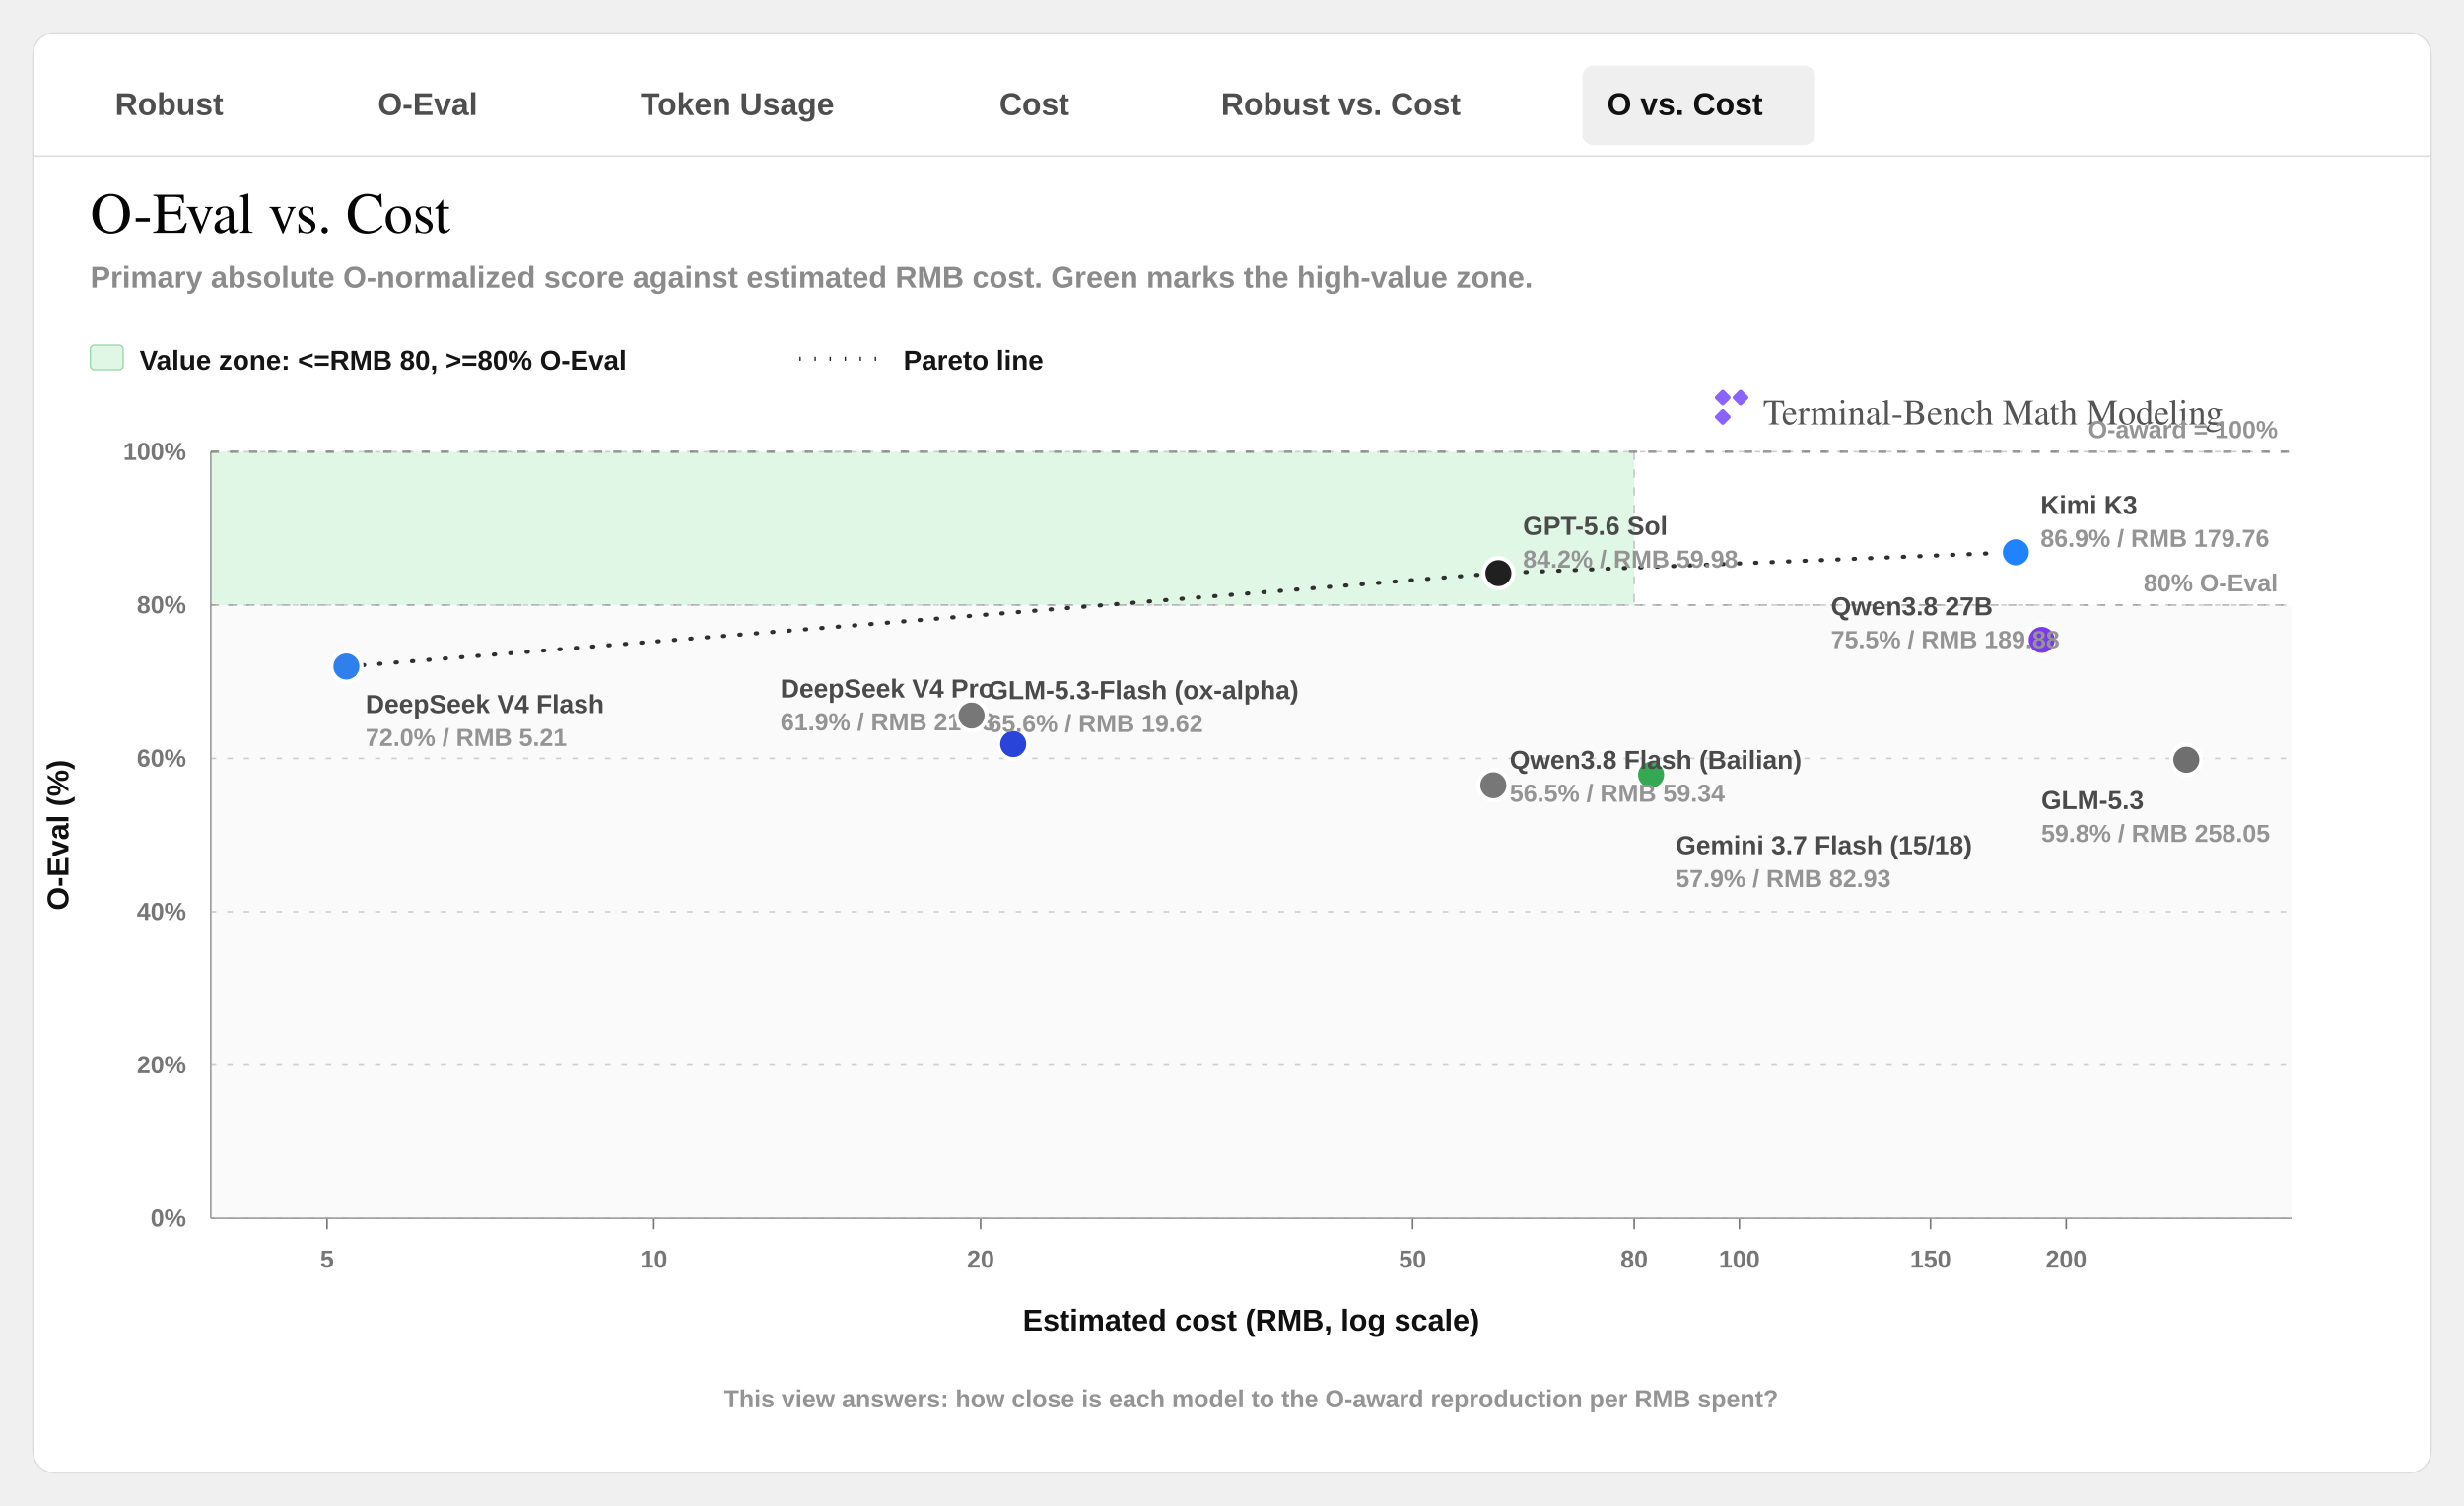
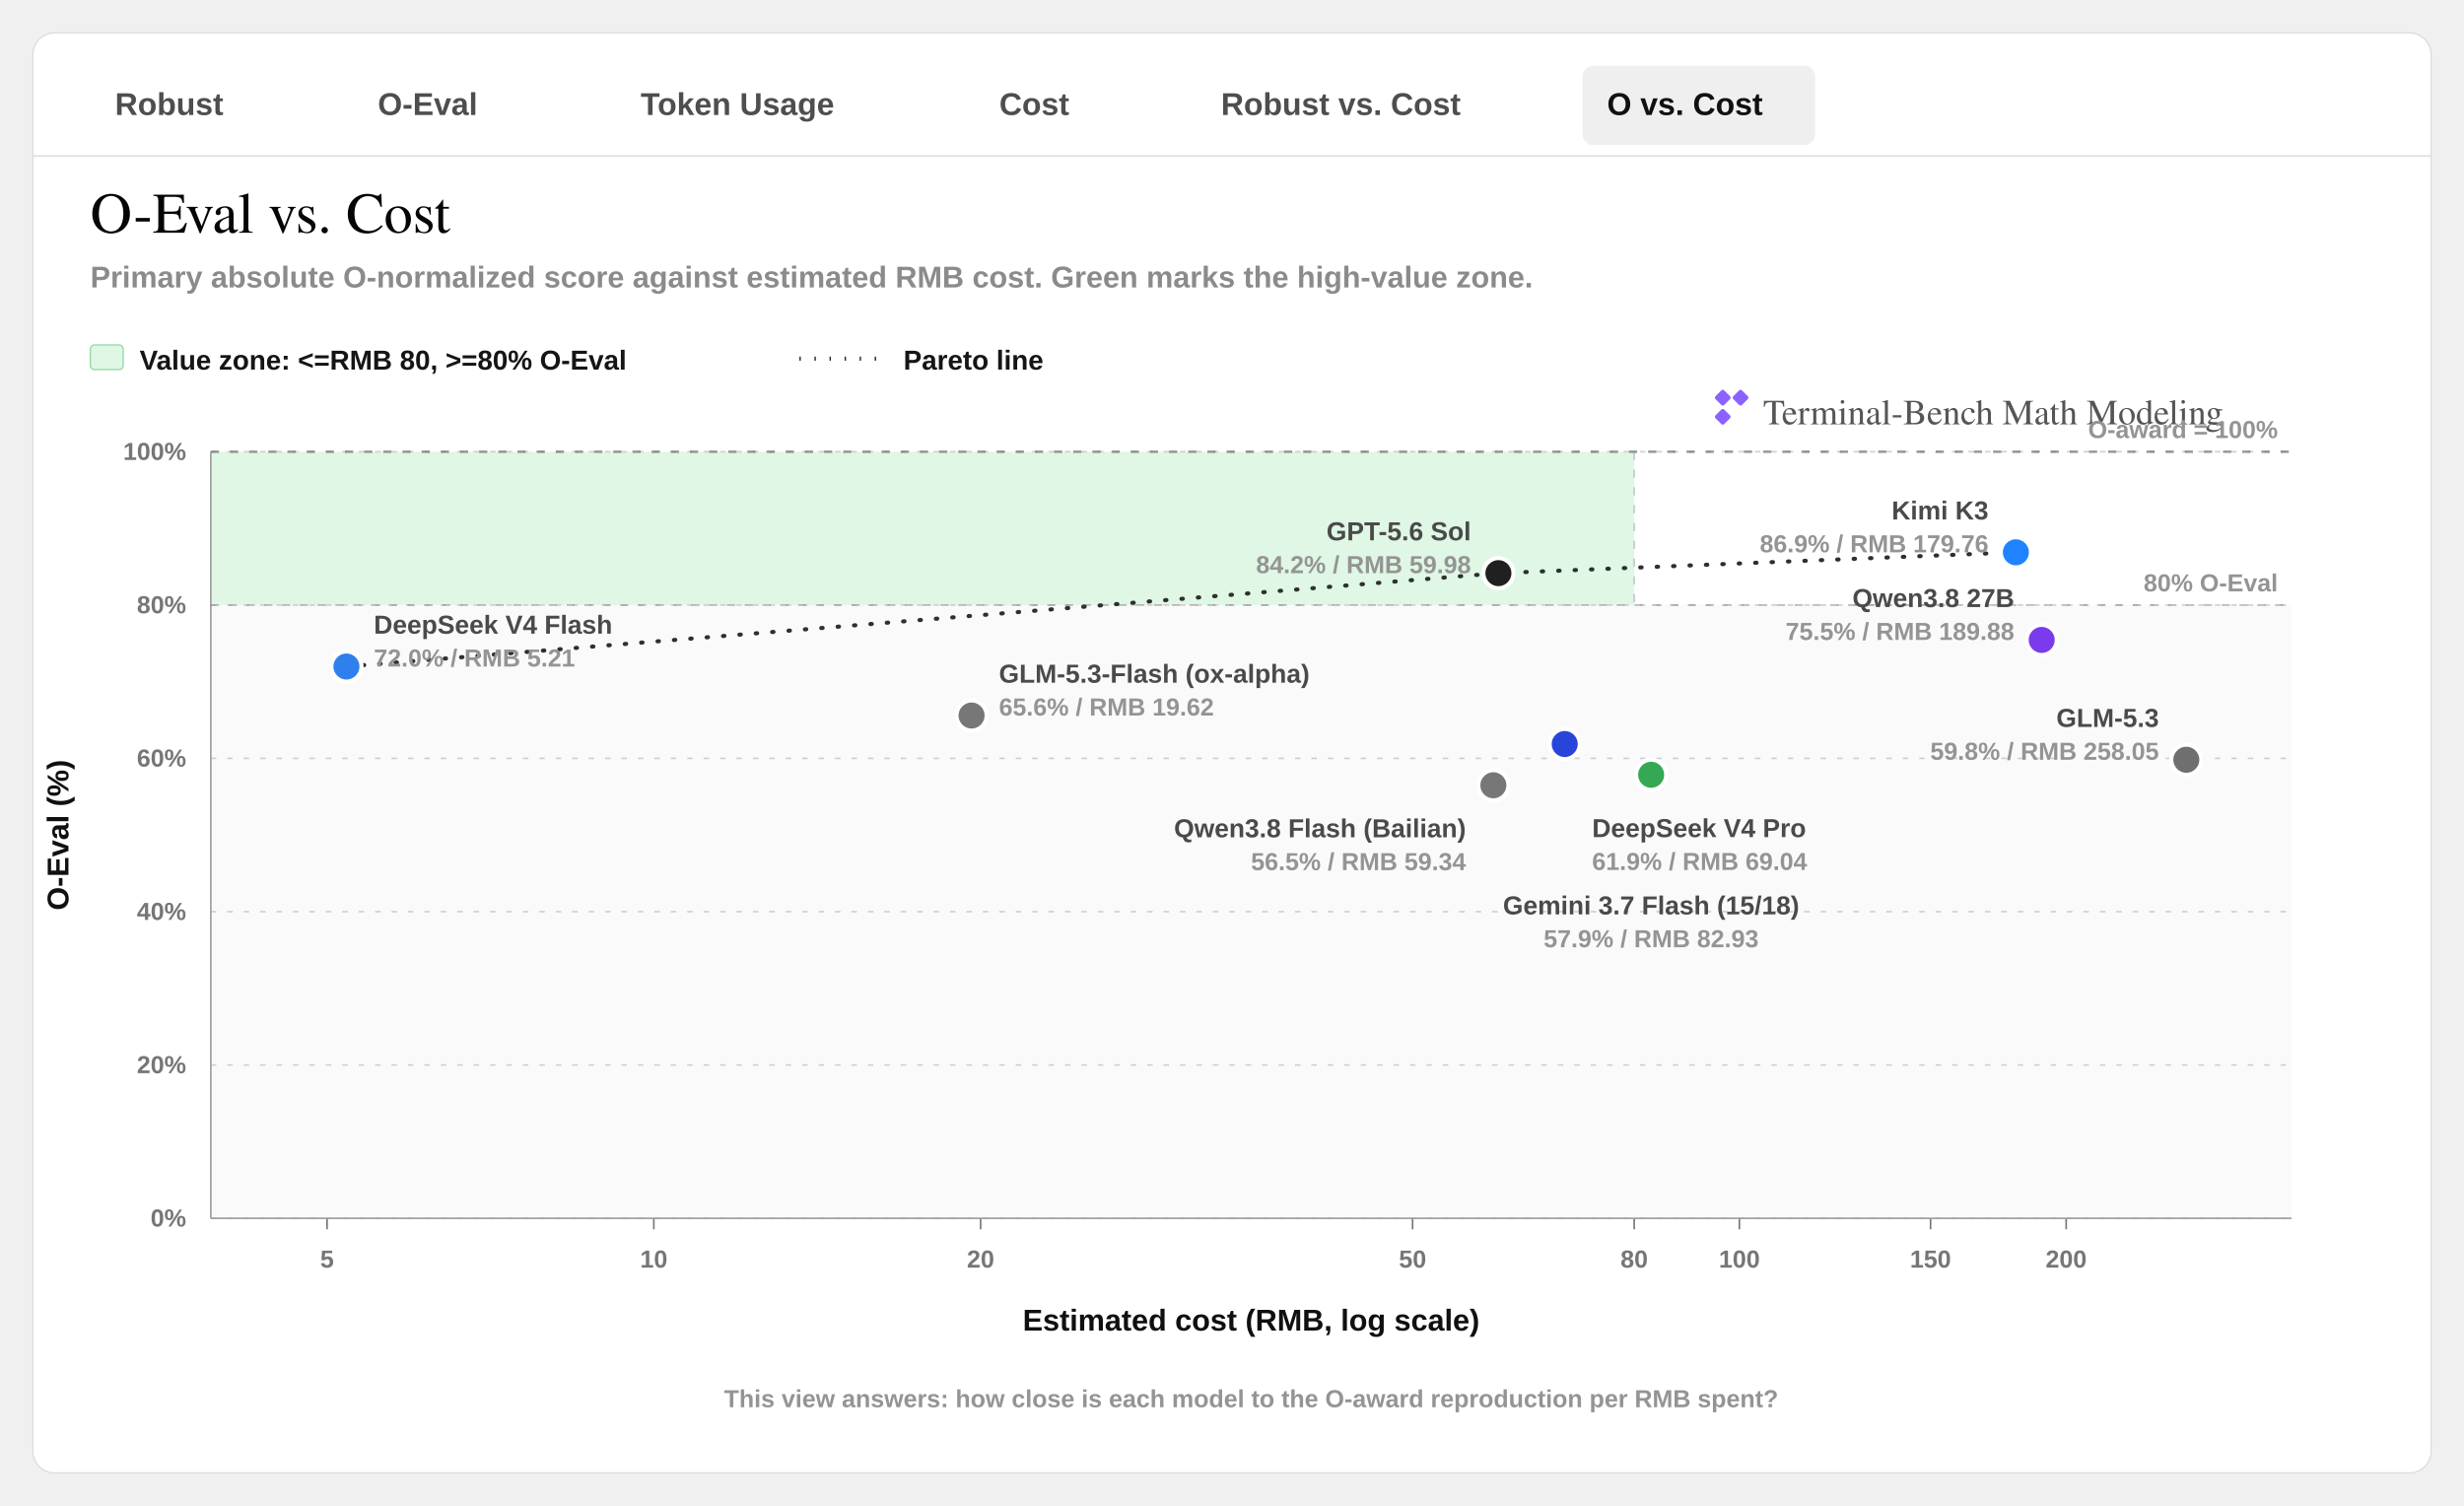
<svg xmlns="http://www.w3.org/2000/svg" width="1800" height="1100" viewBox="0 0 1800 1100" role="img">
  <style>
      .title { font-family: Georgia, Times, serif; font-size: 42px; fill: #050505; }
      .subtitle { font-family: Arial, Helvetica, sans-serif; font-size: 22px; fill: #8b8b8b; font-weight: 650; }
      .tab { font-family: Arial, Helvetica, sans-serif; font-size: 23px; fill: #4e4e4e; font-weight: 760; }
      .tab-active { fill: #111111; }
      .axis { font-family: Arial, Helvetica, sans-serif; font-size: 18px; fill: #767676; font-weight: 600; }
      .axis-title { font-family: Arial, Helvetica, sans-serif; font-size: 22px; fill: #101010; font-weight: 720; }
      .legend { font-family: Arial, Helvetica, sans-serif; font-size: 20px; fill: #151515; font-weight: 680; }
      .x-label { font-family: Arial, Helvetica, sans-serif; font-size: 18px; fill: #151515; font-weight: 650; }
      .bar-label { font-family: Arial, Helvetica, sans-serif; font-size: 22px; fill: #ffffff; font-weight: 800; }
      .top-label { font-family: Arial, Helvetica, sans-serif; font-size: 19px; fill: #939393; font-weight: 750; }
      .small-note { font-family: Arial, Helvetica, sans-serif; font-size: 18px; fill: #949494; font-weight: 650; }
      .point-label { font-family: Arial, Helvetica, sans-serif; font-size: 19px; fill: #4a4a4a; font-weight: 700; }
      .brand { font-family: Georgia, Times, serif; font-size: 26px; fill: #555555; }
    </style>
  <rect x="24.00" y="24.00" width="1752.00" height="1052.00" fill="#ffffff" stroke="#dddddd" rx="16.00" />
  <text x="84.00" y="84.00" text-anchor="start" class="tab">Robust</text>
  <text x="276.00" y="84.00" text-anchor="start" class="tab">O-Eval</text>
  <text x="468.00" y="84.00" text-anchor="start" class="tab">Token Usage</text>
  <text x="730.00" y="84.00" text-anchor="start" class="tab">Cost</text>
  <text x="892.00" y="84.00" text-anchor="start" class="tab">Robust vs. Cost</text>
  <rect x="1156.00" y="48.00" width="170.00" height="58.00" fill="#efefef" rx="8.00" />
  <text x="1174.00" y="84.00" text-anchor="start" class="tab tab-active">O vs. Cost</text>
  <line x1="24.00" y1="114.00" x2="1776.00" y2="114.00" stroke="#dddddd" stroke-width="1.20" />
  <text x="66.00" y="170.00" text-anchor="start" class="title">O-Eval vs. Cost</text>
  <text x="66.00" y="210.00" text-anchor="start" class="subtitle">Primary absolute O-normalized score against estimated RMB cost. Green marks the high-value zone.</text>
  <rect x="66.00" y="252.00" width="24.00" height="18.00" fill="#dff7e4" stroke="#98d9a5" rx="3.00" />
  <text x="102.00" y="270.00" text-anchor="start" class="legend">Value zone: &lt;=RMB 80, &gt;=80% O-Eval</text>
  <line x1="584.00" y1="262.00" x2="644.00" y2="262.00" stroke="#222222" stroke-width="3.00" stroke-dasharray="1 10" />
  <text x="660.00" y="270.00" text-anchor="start" class="legend">Pareto line</text>
  <rect x="1254.00" y="286.00" width="9" height="9" rx="1.5" fill="#8a63ff" transform="rotate(-45 1258.50 290.50)" />
  <rect x="1267.00" y="286.00" width="9" height="9" rx="1.5" fill="#8a63ff" transform="rotate(-45 1271.50 290.50)" />
  <rect x="1254.00" y="300.00" width="9" height="9" rx="1.5" fill="#8a63ff" transform="rotate(-45 1258.50 304.50)" />
  <text x="1288.00" y="310.00" text-anchor="start" class="brand">Terminal-Bench Math Modeling</text>
  <rect x="154.00" y="330.00" width="1039.81" height="112.00" fill="#dff7e4" />
  <line x1="1193.81" y1="330.00" x2="1193.81" y2="890.00" stroke="#9ca3af" stroke-width="1.20" stroke-dasharray="6 7" opacity="0.550" />
  <rect x="154.00" y="442.00" width="1520.00" height="448.00" fill="#fafafa" />
  <line x1="154.00" y1="890.00" x2="1674.00" y2="890.00" stroke="#cfcfcf" stroke-width="1.20" stroke-dasharray="4 8" />
  <text x="136.00" y="896.00" text-anchor="end" class="axis">0%</text>
  <line x1="154.00" y1="778.00" x2="1674.00" y2="778.00" stroke="#cfcfcf" stroke-width="1.20" stroke-dasharray="4 8" />
  <text x="136.00" y="784.00" text-anchor="end" class="axis">20%</text>
  <line x1="154.00" y1="666.00" x2="1674.00" y2="666.00" stroke="#cfcfcf" stroke-width="1.20" stroke-dasharray="4 8" />
  <text x="136.00" y="672.00" text-anchor="end" class="axis">40%</text>
  <line x1="154.00" y1="554.00" x2="1674.00" y2="554.00" stroke="#cfcfcf" stroke-width="1.20" stroke-dasharray="4 8" />
  <text x="136.00" y="560.00" text-anchor="end" class="axis">60%</text>
  <line x1="154.00" y1="442.00" x2="1674.00" y2="442.00" stroke="#cfcfcf" stroke-width="1.20" stroke-dasharray="4 8" />
  <text x="136.00" y="448.00" text-anchor="end" class="axis">80%</text>
  <line x1="154.00" y1="330.00" x2="1674.00" y2="330.00" stroke="#cfcfcf" stroke-width="1.20" stroke-dasharray="4 8" />
  <text x="136.00" y="336.00" text-anchor="end" class="axis">100%</text>
  <line x1="238.91" y1="890.00" x2="238.91" y2="898.00" stroke="#777777" stroke-width="1.20" />
  <text x="238.91" y="926.00" text-anchor="middle" class="axis">5</text>
  <line x1="477.63" y1="890.00" x2="477.63" y2="898.00" stroke="#777777" stroke-width="1.20" />
  <text x="477.63" y="926.00" text-anchor="middle" class="axis">10</text>
  <line x1="716.36" y1="890.00" x2="716.36" y2="898.00" stroke="#777777" stroke-width="1.20" />
  <text x="716.36" y="926.00" text-anchor="middle" class="axis">20</text>
  <line x1="1031.93" y1="890.00" x2="1031.93" y2="898.00" stroke="#777777" stroke-width="1.20" />
  <text x="1031.93" y="926.00" text-anchor="middle" class="axis">50</text>
  <line x1="1193.81" y1="890.00" x2="1193.81" y2="898.00" stroke="#777777" stroke-width="1.20" />
  <text x="1193.81" y="926.00" text-anchor="middle" class="axis">80</text>
  <line x1="1270.66" y1="890.00" x2="1270.66" y2="898.00" stroke="#777777" stroke-width="1.20" />
  <text x="1270.66" y="926.00" text-anchor="middle" class="axis">100</text>
  <line x1="1410.30" y1="890.00" x2="1410.30" y2="898.00" stroke="#777777" stroke-width="1.20" />
  <text x="1410.30" y="926.00" text-anchor="middle" class="axis">150</text>
  <line x1="1509.38" y1="890.00" x2="1509.38" y2="898.00" stroke="#777777" stroke-width="1.20" />
  <text x="1509.38" y="926.00" text-anchor="middle" class="axis">200</text>
  <line x1="154.00" y1="890.00" x2="1674.00" y2="890.00" stroke="#9e9e9e" stroke-width="1.20" />
  <line x1="154.00" y1="330.00" x2="154.00" y2="890.00" stroke="#9e9e9e" stroke-width="1.20" />
  <text x="914.00" y="972.00" text-anchor="middle" class="axis-title">Estimated cost (RMB, log scale)</text>
  <text x="50.00" y="610.00" text-anchor="middle" class="axis-title" transform="rotate(-90 50.00 610.00)">O-Eval (%)</text>
  <line x1="154.00" y1="442.00" x2="1674.00" y2="442.00" stroke="#808080" stroke-width="1.20" stroke-dasharray="6 7" opacity="0.550" />
  <line x1="154.00" y1="330.00" x2="1674.00" y2="330.00" stroke="#777777" stroke-width="1.80" stroke-dasharray="6 8" opacity="0.750" />
  <text x="1664.00" y="320.00" text-anchor="end" class="small-note">O-award = 100%</text>
  <text x="1664.00" y="432.00" text-anchor="end" class="small-note">80% O-Eval</text>
  <path d="M 253.08 486.91 L 1094.61 418.70 L 1472.63 403.47" fill="none" stroke="#2f2f2f" stroke-width="3.00" stroke-dasharray="1 11" stroke-linecap="round" />
  <circle cx="253.08" cy="486.91" r="11.00" fill="#2f80ed" stroke="#ffffff" stroke-width="3.00" />
-   <text x="267.08" y="520.91" text-anchor="start" class="point-label">DeepSeek V4 Flash</text>
-   <text x="267.08" y="544.91" text-anchor="start" class="small-note">72.0% / RMB 5.21</text>
-   <circle cx="740.14" cy="543.53" r="11.00" fill="#2945d9" stroke="#ffffff" stroke-width="3.00" />
-   <text x="570.14" y="509.53" text-anchor="start" class="point-label">DeepSeek V4 Pro</text>
-   <text x="570.14" y="533.53" text-anchor="start" class="small-note">61.9% / RMB 21.43</text>
+   <text x="273.08" y="462.91" text-anchor="start" class="point-label">DeepSeek V4 Flash</text>
+   <text x="273.08" y="486.91" text-anchor="start" class="small-note">72.0% / RMB 5.21</text>
+   <circle cx="1143.06" cy="543.53" r="11.00" fill="#2945d9" stroke="#ffffff" stroke-width="3.00" />
+   <text x="1163.06" y="611.53" text-anchor="start" class="point-label">DeepSeek V4 Pro</text>
+   <text x="1163.06" y="635.53" text-anchor="start" class="small-note">61.9% / RMB 69.04</text>
  <circle cx="1597.15" cy="555.01" r="11.00" fill="#6f6f6f" stroke="#ffffff" stroke-width="3.00" />
-   <text x="1491.15" y="591.01" text-anchor="start" class="point-label">GLM-5.3</text>
-   <text x="1491.15" y="615.01" text-anchor="start" class="small-note">59.8% / RMB 258.05</text>
+   <text x="1577.15" y="531.01" text-anchor="end" class="point-label">GLM-5.3</text>
+   <text x="1577.15" y="555.01" text-anchor="end" class="small-note">59.8% / RMB 258.05</text>
  <circle cx="1094.61" cy="418.70" r="11.00" fill="#202020" stroke="#ffffff" stroke-width="3.00" />
-   <text x="1112.61" y="390.70" text-anchor="start" class="point-label">GPT-5.6 Sol</text>
-   <text x="1112.61" y="414.70" text-anchor="start" class="small-note">84.2% / RMB 59.98</text>
+   <text x="1074.61" y="394.70" text-anchor="end" class="point-label">GPT-5.6 Sol</text>
+   <text x="1074.61" y="418.70" text-anchor="end" class="small-note">84.2% / RMB 59.98</text>
  <circle cx="1472.63" cy="403.47" r="11.00" fill="#1f83ff" stroke="#ffffff" stroke-width="3.00" />
-   <text x="1490.63" y="375.47" text-anchor="start" class="point-label">Kimi K3</text>
-   <text x="1490.63" y="399.47" text-anchor="start" class="small-note">86.9% / RMB 179.76</text>
+   <text x="1452.63" y="379.47" text-anchor="end" class="point-label">Kimi K3</text>
+   <text x="1452.63" y="403.47" text-anchor="end" class="small-note">86.9% / RMB 179.76</text>
  <circle cx="1206.19" cy="565.98" r="11.00" fill="#34a853" stroke="#ffffff" stroke-width="3.00" />
-   <text x="1224.19" y="623.98" text-anchor="start" class="point-label">Gemini 3.7 Flash (15/18)</text>
-   <text x="1224.19" y="647.98" text-anchor="start" class="small-note">57.9% / RMB 82.93</text>
+   <text x="1206.19" y="667.98" text-anchor="middle" class="point-label">Gemini 3.7 Flash (15/18)</text>
+   <text x="1206.19" y="691.98" text-anchor="middle" class="small-note">57.9% / RMB 82.93</text>
  <circle cx="1491.50" cy="467.48" r="11.00" fill="#7c3aed" stroke="#ffffff" stroke-width="3.00" />
-   <text x="1337.50" y="449.48" text-anchor="start" class="point-label">Qwen3.8 27B</text>
-   <text x="1337.50" y="473.48" text-anchor="start" class="small-note">75.5% / RMB 189.88</text>
+   <text x="1471.50" y="443.48" text-anchor="end" class="point-label">Qwen3.8 27B</text>
+   <text x="1471.50" y="467.48" text-anchor="end" class="small-note">75.5% / RMB 189.88</text>
  <circle cx="709.75" cy="522.70" r="11.00" fill="#777777" stroke="#ffffff" stroke-width="3.00" />
-   <text x="721.75" y="510.70" text-anchor="start" class="point-label">GLM-5.3-Flash (ox-alpha)</text>
-   <text x="721.75" y="534.70" text-anchor="start" class="small-note">65.6% / RMB 19.62</text>
+   <text x="729.75" y="498.70" text-anchor="start" class="point-label">GLM-5.3-Flash (ox-alpha)</text>
+   <text x="729.75" y="522.70" text-anchor="start" class="small-note">65.6% / RMB 19.62</text>
  <circle cx="1090.92" cy="573.66" r="11.00" fill="#777777" stroke="#ffffff" stroke-width="3.00" />
-   <text x="1102.92" y="561.66" text-anchor="start" class="point-label">Qwen3.8 Flash (Bailian)</text>
-   <text x="1102.92" y="585.66" text-anchor="start" class="small-note">56.5% / RMB 59.34</text>
+   <text x="1070.92" y="611.66" text-anchor="end" class="point-label">Qwen3.8 Flash (Bailian)</text>
+   <text x="1070.92" y="635.66" text-anchor="end" class="small-note">56.5% / RMB 59.34</text>
  <text x="914.00" y="1028.00" text-anchor="middle" class="small-note">This view answers: how close is each model to the O-award reproduction per RMB spent?</text>
</svg>
